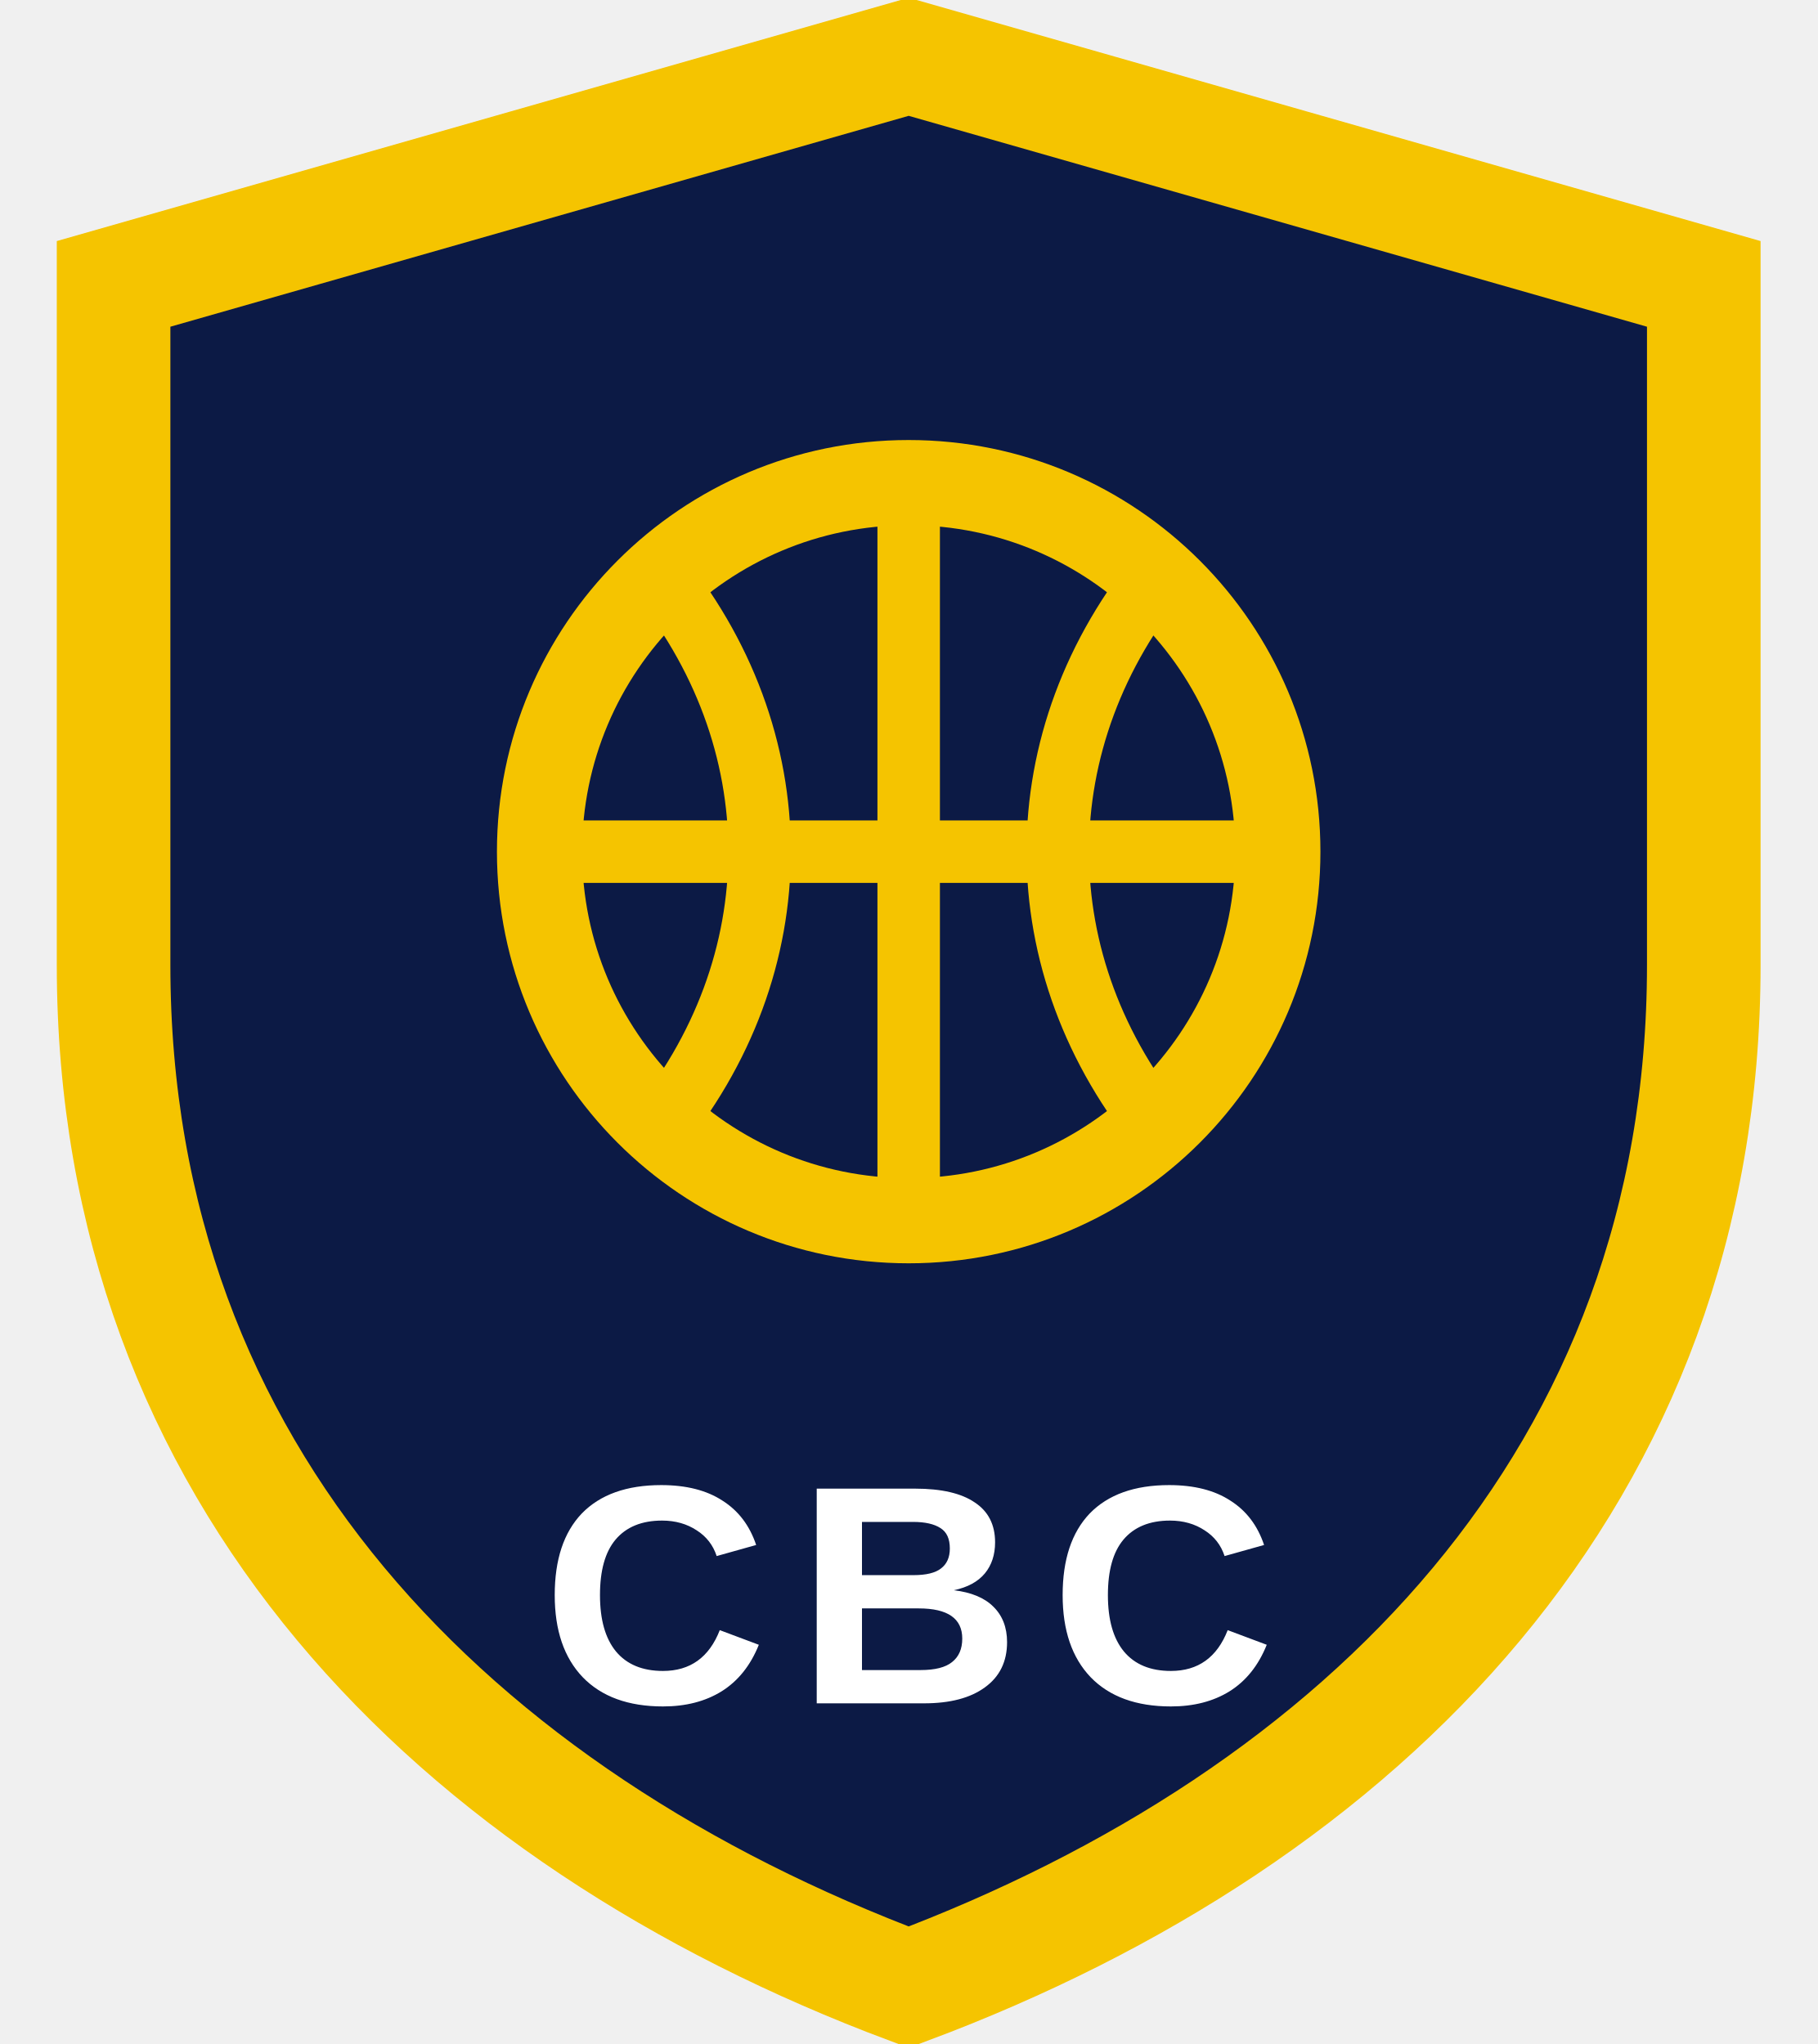
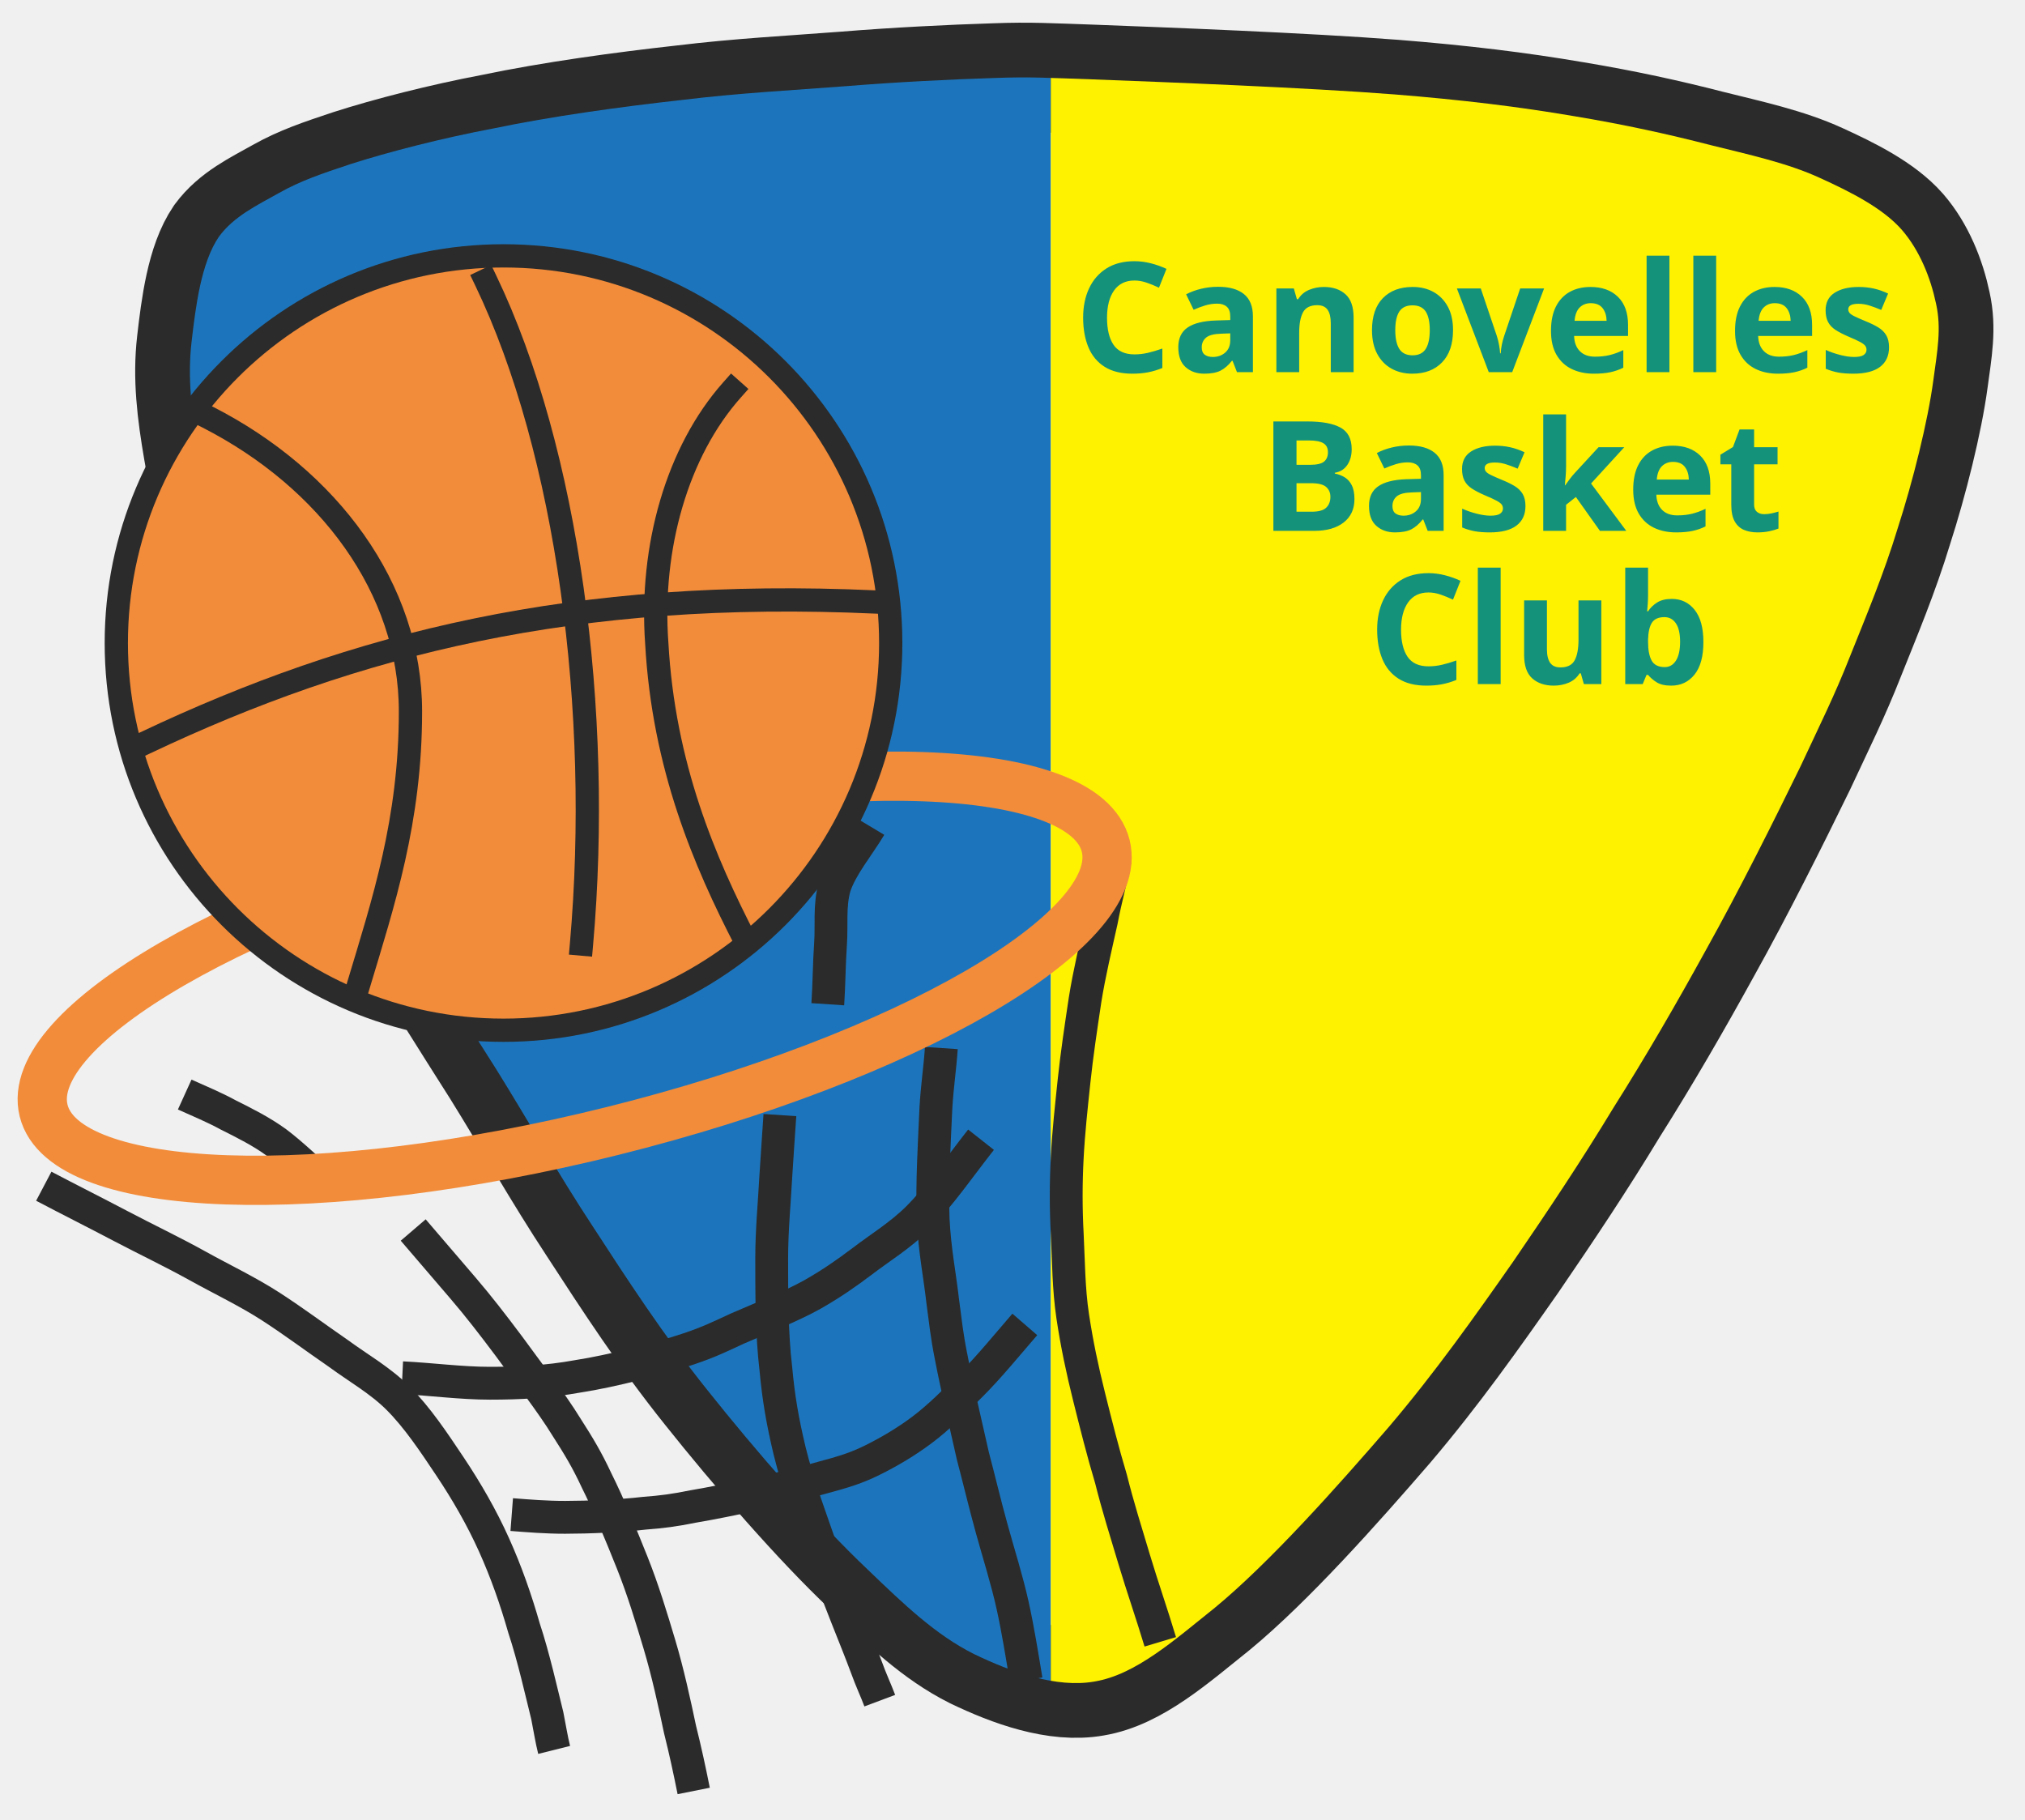
- <svg xmlns="http://www.w3.org/2000/svg" viewBox="0 0 64 72" role="img" aria-label="Escut del Canovelles BC">
-   <path d="M32 2 60 10v24c0 18-12 30-28 36C16 64 4 52 4 34V10Z" fill="#0c1a45" stroke="#f5c400" stroke-width="4" />
-   <circle cx="32" cy="30" r="13" fill="none" stroke="#f5c400" stroke-width="3" />
-   <path d="M19 30h26M32 17v26M23 20c5 6 5 14 0 20M41 20c-5 6-5 14 0 20" fill="none" stroke="#f5c400" stroke-width="2.2" />
-   <text x="32" y="60" text-anchor="middle" font-family="Arial Narrow, Arial, sans-serif" font-weight="700" font-size="11" fill="#fff" letter-spacing="1">CBC</text>
+ <svg xmlns="http://www.w3.org/2000/svg" viewBox="0 0 1480 1330" role="img" aria-labelledby="t">
+   <defs>
+     <clipPath id="shield">
+       <path id="shieldPath" d="M798 58 C851 60 955 64 1019 69 C1069 73 1110 78 1151 85 C1187 91 1219 98 1250 106 C1278 113 1306 119 1330 130 C1352 140 1376 152 1390 168 C1403 183 1411 203 1415 222 C1419 240 1416 256 1413 278 C1409 308 1398 352 1387 386 C1377 419 1364 450 1352 480 C1341 508 1330 530 1316 560 C1297 599 1271 651 1247 694 C1225 734 1203 772 1179 810 C1156 848 1132 884 1106 922 C1078 962 1049 1003 1015 1043 C977 1087 928 1142 888 1175 C858 1199 830 1224 800 1229 C772 1234 739 1222 712 1209 C684 1195 661 1173 634 1147 C598 1113 552 1060 517 1016 C485 976 459 936 433 896 C408 858 386 819 363 782 C340 746 318 710 295 675 C272 640 245 607 225 570 C205 532 188 491 175 450 C162 410 151 366 145 330 C140 301 137 276 140 250 C143 224 147 192 160 173 C171 158 188 150 204 141 C220 132 235 127 256 120 C284 111 323 101 360 94 C403 85 454 78 499 73 C540 68 579 66 618 63 C655 60 695 58 727 57 C753 56 768 57 798 58 Z" />
+     </clipPath>
+   </defs>
+   <use href="#shieldPath" fill="none" stroke="#2B2B2B" stroke-width="80" stroke-linejoin="round" />
+   <g clip-path="url(#shield)">
+     <rect x="0" y="0" width="768" height="1330" fill="#1C75BC" />
+     <rect x="768" y="0" width="712" height="1330" fill="#FFF200" />
+   </g>
+   <g fill="#14937A" font-family="'Trebuchet MS', 'Segoe UI', Verdana, sans-serif" font-weight="600" font-size="112" text-anchor="middle">
+     <text x="1085" y="272">Canovelles</text>
+     <text x="1112" y="388">Basket</text>
+     <text x="1125" y="500">Club</text>
+   </g>
+   <g fill="none" stroke="#2B2B2B" stroke-width="24" stroke-linecap="butt">
+     <path d="M32 867 C51 877 69 886 88 896 C107 906 126 915 144 925 C162 935 181 944 198 955 C215 966 231 978 247 989 C262 1000 278 1009 291 1022 C305 1036 317 1054 329 1072 C341 1090 352 1109 361 1129 C370 1149 377 1169 383 1190 C390 1211 396 1238 400 1254 C402 1264 403 1271 405 1279" />
+     <path d="M135 800 C146 805 156 809 167 815 C179 821 191 827 202 835 C214 844 226 856 238 866" />
+     <path d="M302 899 C314 913 326 927 338 941 C350 955 360 968 372 984 C385 1002 403 1025 414 1043 C423 1057 429 1067 436 1082 C445 1100 454 1122 462 1142 C470 1162 476 1182 482 1202 C488 1222 493 1245 497 1264 C501 1280 504 1294 507 1309" />
+     <path d="M294 1007 C315 1008 337 1011 358 1011 C379 1011 400 1010 422 1006 C448 1002 482 993 503 986 C518 981 526 977 539 971 C555 964 578 955 594 946 C608 938 618 931 630 922 C643 912 658 903 671 890 C687 874 702 852 717 833" />
+     <path d="M374 1107 C387 1108 399 1109 413 1109 C430 1109 454 1108 471 1106 C484 1105 492 1104 507 1101 C531 1097 577 1087 601 1080 C616 1076 626 1073 638 1067 C650 1061 662 1054 674 1045 C686 1036 698 1024 710 1012 C723 999 736 983 749 968" />
+     <path d="M570 815 C569 830 568 844 567 860 C566 879 564 899 564 920 C564 945 564 975 567 1000 C569 1022 572 1039 577 1060 C583 1085 594 1114 603 1140 C612 1166 626 1199 633 1218 C637 1229 640 1235 643 1243" />
+     <path d="M688 766 C687 781 685 793 684 810 C683 833 681 866 682 891 C683 913 687 933 689 951 C691 966 692 976 695 991 C699 1012 706 1042 711 1064 C716 1083 720 1100 725 1118 C730 1136 736 1155 740 1173 C744 1191 747 1210 750 1228" />
+     <path d="M636 604 C627 619 615 633 610 648 C606 662 608 676 607 690 C606 704 606 719 605 734" />
+     <path d="M815 628 C812 643 808 657 805 673 C801 691 796 712 793 731 C790 751 787 771 785 790 C783 809 781 827 780 846 C779 865 779 883 780 902 C781 922 781 942 784 962 C787 982 791 1001 796 1021 C801 1041 806 1061 812 1081 C817 1101 823 1120 829 1140 C835 1160 842 1180 848 1200" />
+   </g>
+   <ellipse cx="420" cy="715" rx="400" ry="115" transform="rotate(-14 420 715)" fill="none" stroke="#F28C3A" stroke-width="36" />
+   <circle cx="368" cy="470" r="283" fill="#F28C3A" stroke="#2B2B2B" stroke-width="17" />
+   <g fill="none" stroke="#2B2B2B" stroke-width="17" stroke-linecap="square">
+     <path d="M106 543 C260 470 420 430 640 440" />
+     <path d="M355 205 C415 330 440 520 425 690" />
+     <path d="M152 305 C240 350 300 430 300 520 C300 600 280 660 262 720" />
+     <path d="M535 285 C495 330 475 400 480 470 C485 560 515 630 545 688" />
+   </g>
</svg>
